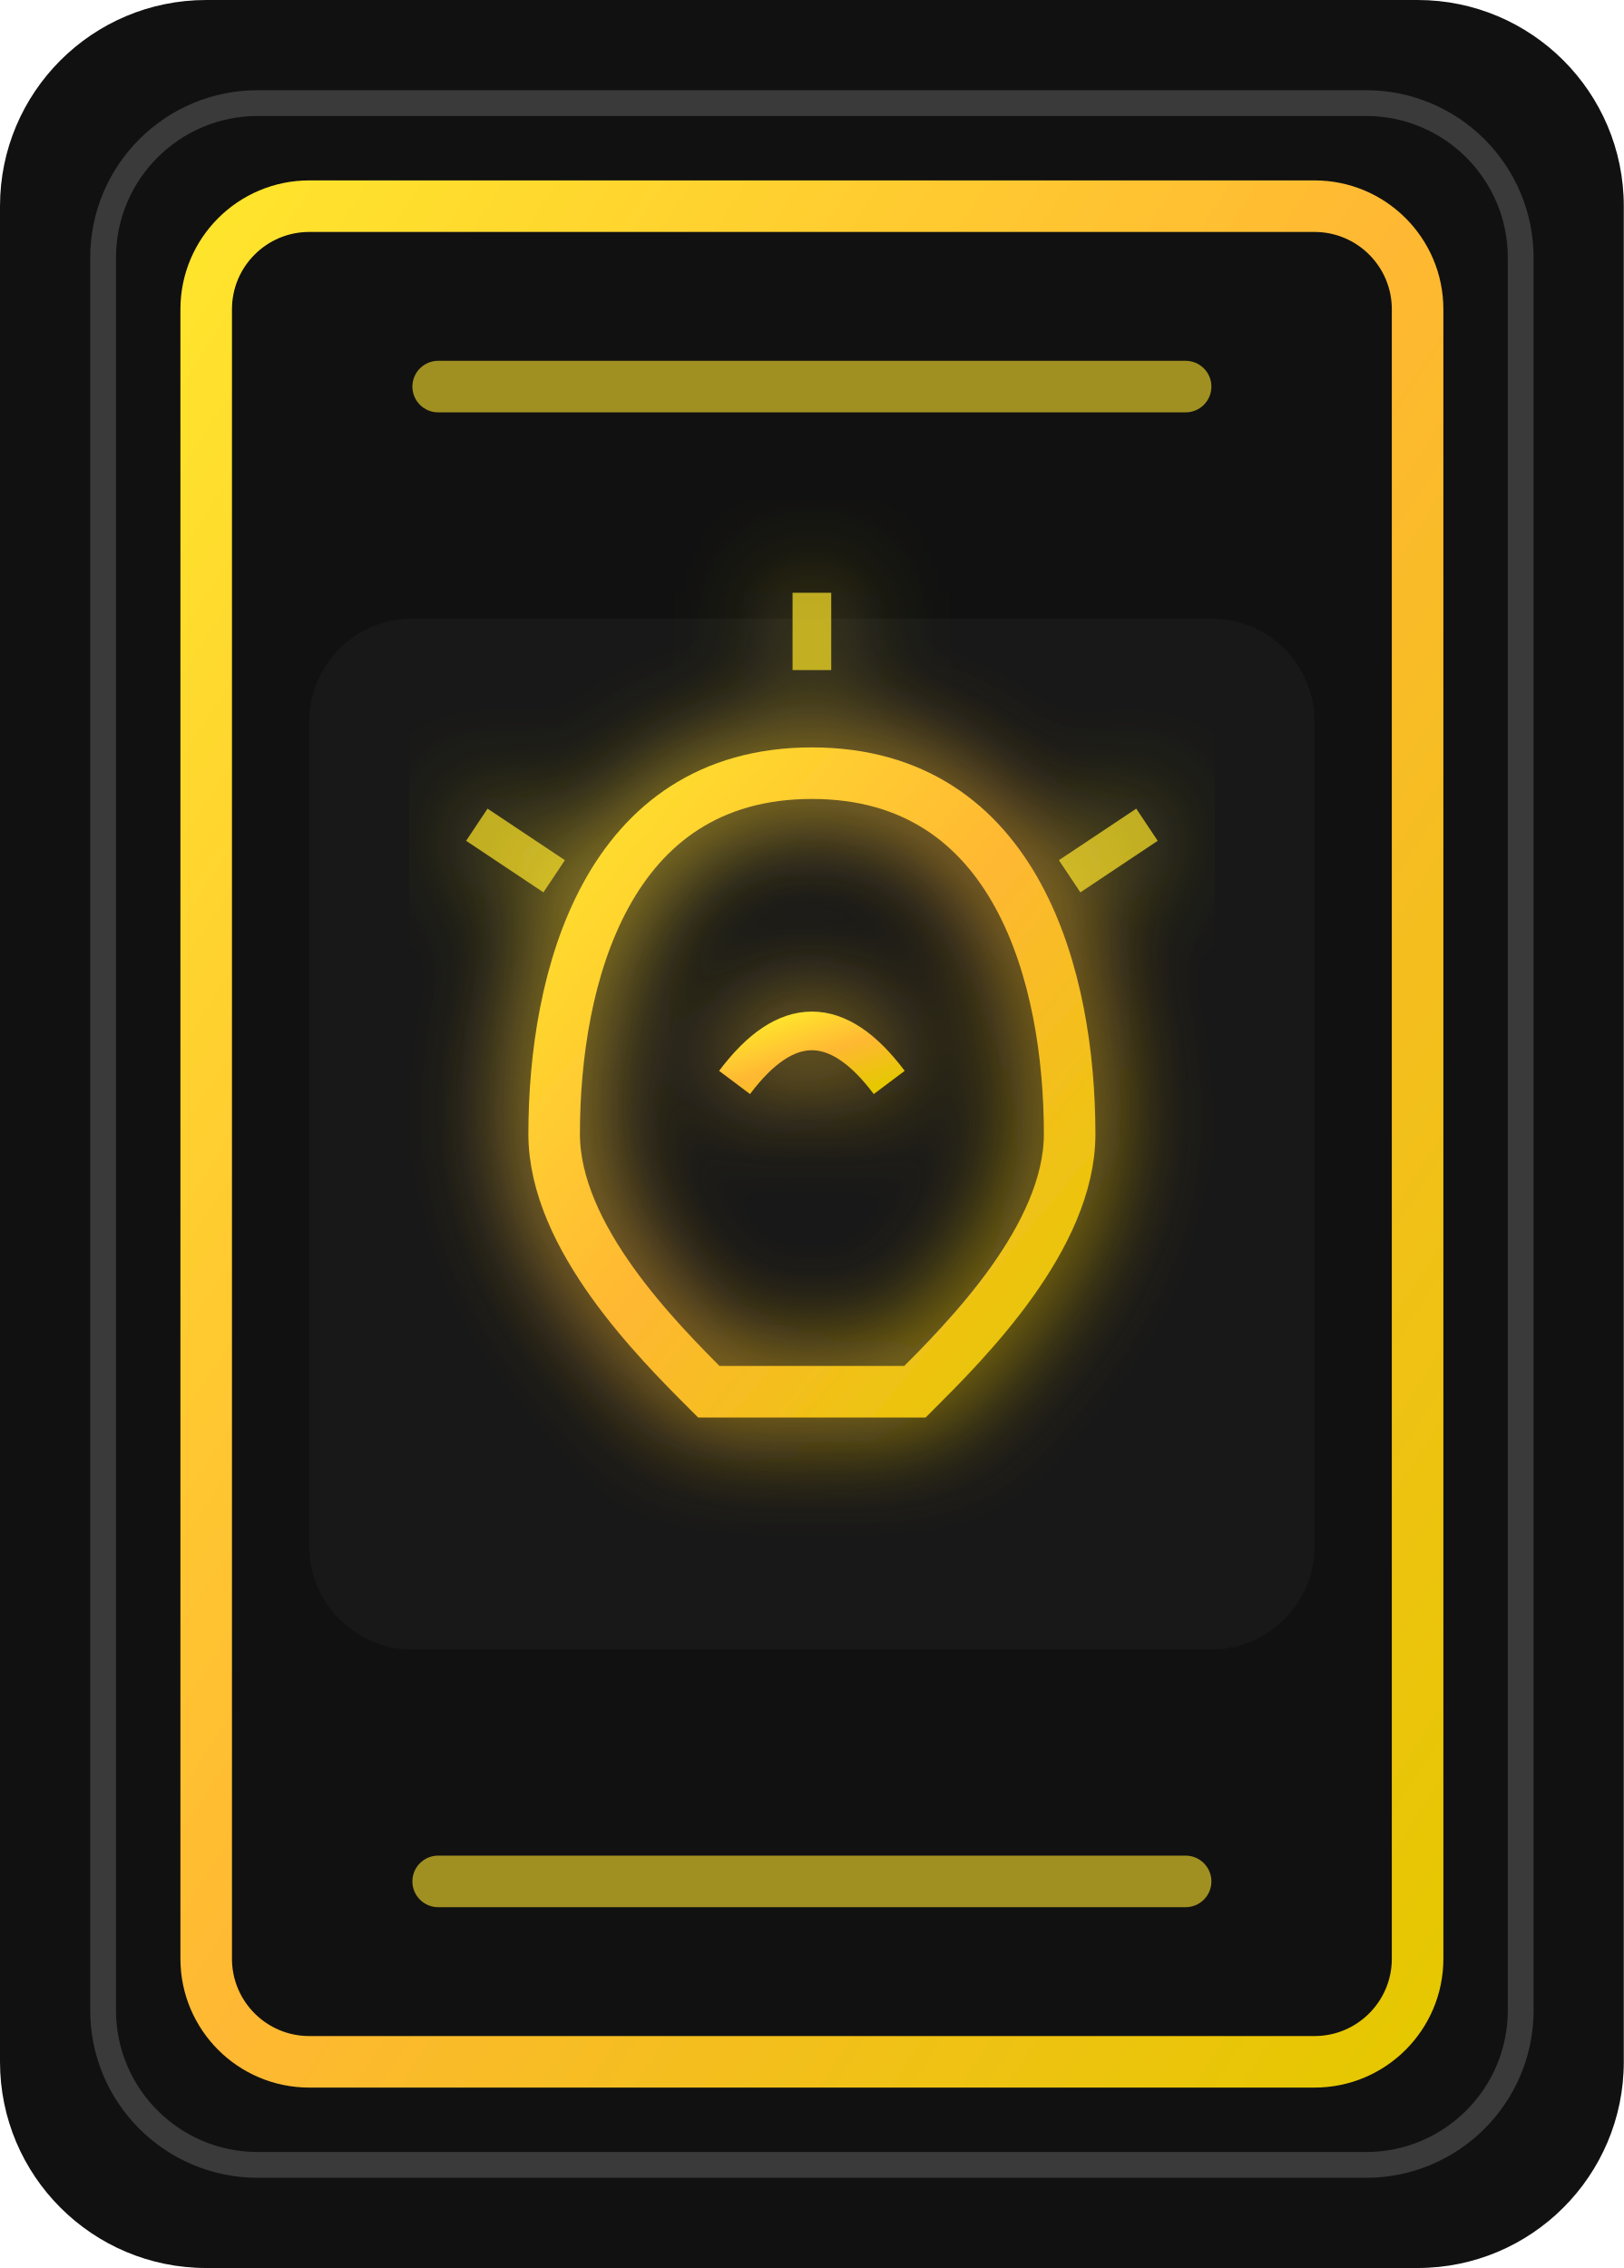
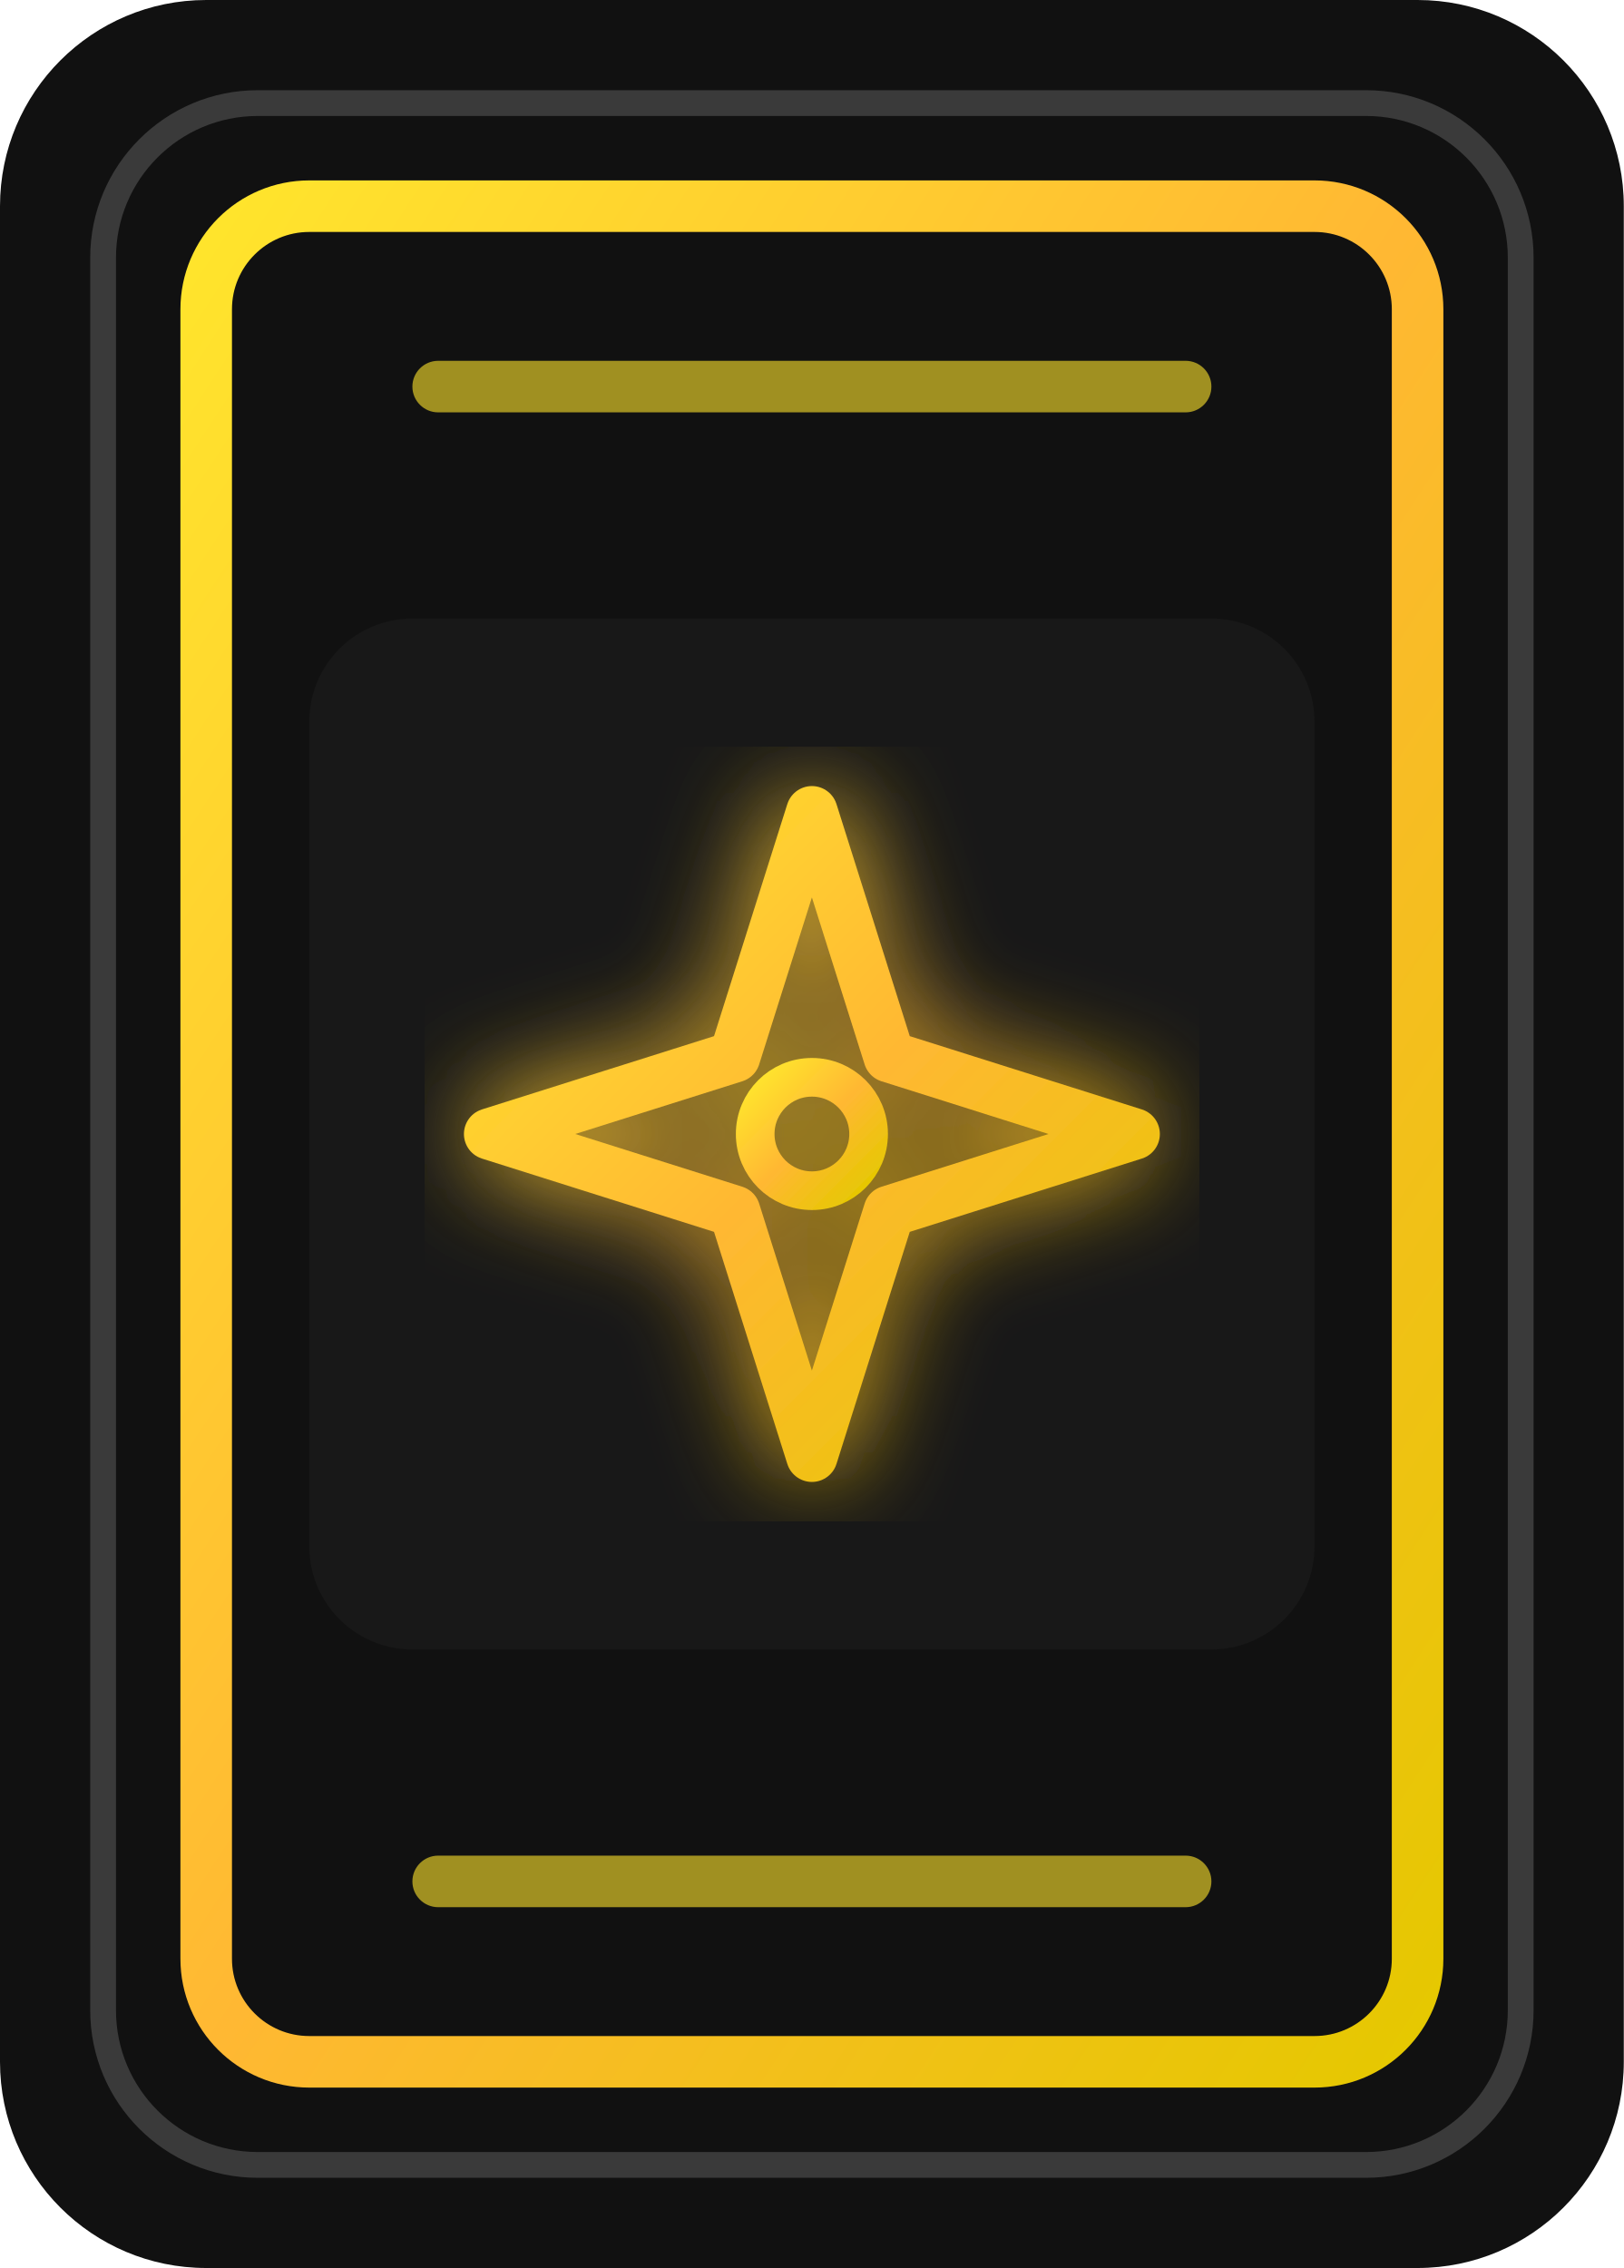
<svg xmlns="http://www.w3.org/2000/svg" viewBox="0 0 63 88">
  <defs>
    <linearGradient id="goldGradient" x1="0%" y1="0%" x2="100%" y2="100%">
      <stop offset="0%" style="stop-color:#ffe52c" />
      <stop offset="50%" style="stop-color:#ffb833" />
      <stop offset="100%" style="stop-color:#e5c800" />
    </linearGradient>
    <filter id="glow">
      <feGaussianBlur stdDeviation="2" result="coloredBlur" />
      <feMerge>
        <feMergeNode in="coloredBlur" />
        <feMergeNode in="SourceGraphic" />
      </feMerge>
    </filter>
  </defs>
  <rect width="63" height="88" rx="8" fill="#111111" />
  <rect x="4" y="4" width="55" height="80" rx="6" fill="none" stroke="#3a3a3a" stroke-width="1" />
  <rect x="8" y="8" width="47" height="72" rx="4" fill="none" stroke="url(#goldGradient)" stroke-width="2" />
  <rect x="12" y="24" width="39" height="40" rx="4" fill="#181818" />
-   <g filter="url(#glow)" transform="translate(31.5, 42)">
-     <path d="M0,-12 C-8,-12 -10,-4 -10,2 C-10,6 -6,10 -4,12 L4,12 C6,10 10,6 10,2 C10,-4 8,-12 0,-12 Z" fill="none" stroke="url(#goldGradient)" stroke-width="2" />
-     <path d="M-3,0 Q0,-4 3,0" fill="none" stroke="url(#goldGradient)" stroke-width="1.5" />
-     <line x1="-4" y1="14" x2="4" y2="14" stroke="url(#goldGradient)" stroke-width="2" />
-     <line x1="-3" y1="17" x2="3" y2="17" stroke="url(#goldGradient)" stroke-width="2" />
-     <line x1="0" y1="-16" x2="0" y2="-19" stroke="#ffe52c" stroke-width="1.5" opacity="0.7" />
-     <line x1="-10" y1="-8" x2="-13" y2="-10" stroke="#ffe52c" stroke-width="1.5" opacity="0.7" />
-     <line x1="10" y1="-8" x2="13" y2="-10" stroke="#ffe52c" stroke-width="1.5" opacity="0.7" />
+   <g filter="url(#glow)" transform="translate(31.5, 44)">
+     <path d="M 0,-12.5 L 3,-3 L 12.5,0 L 3,3 L 0,12.5 L -3,3 L -12.5,0 L -3,-3 Z" fill="none" stroke="url(#goldGradient)" stroke-width="2" stroke-linejoin="round" />
+     <circle cx="0" cy="0" r="2.2" fill="none" stroke="url(#goldGradient)" stroke-width="1.5" />
  </g>
  <rect x="16" y="14" width="31" height="2" rx="1" fill="#ffe52c" opacity="0.6" />
  <rect x="16" y="72" width="31" height="2" rx="1" fill="#ffe52c" opacity="0.6" />
</svg>
